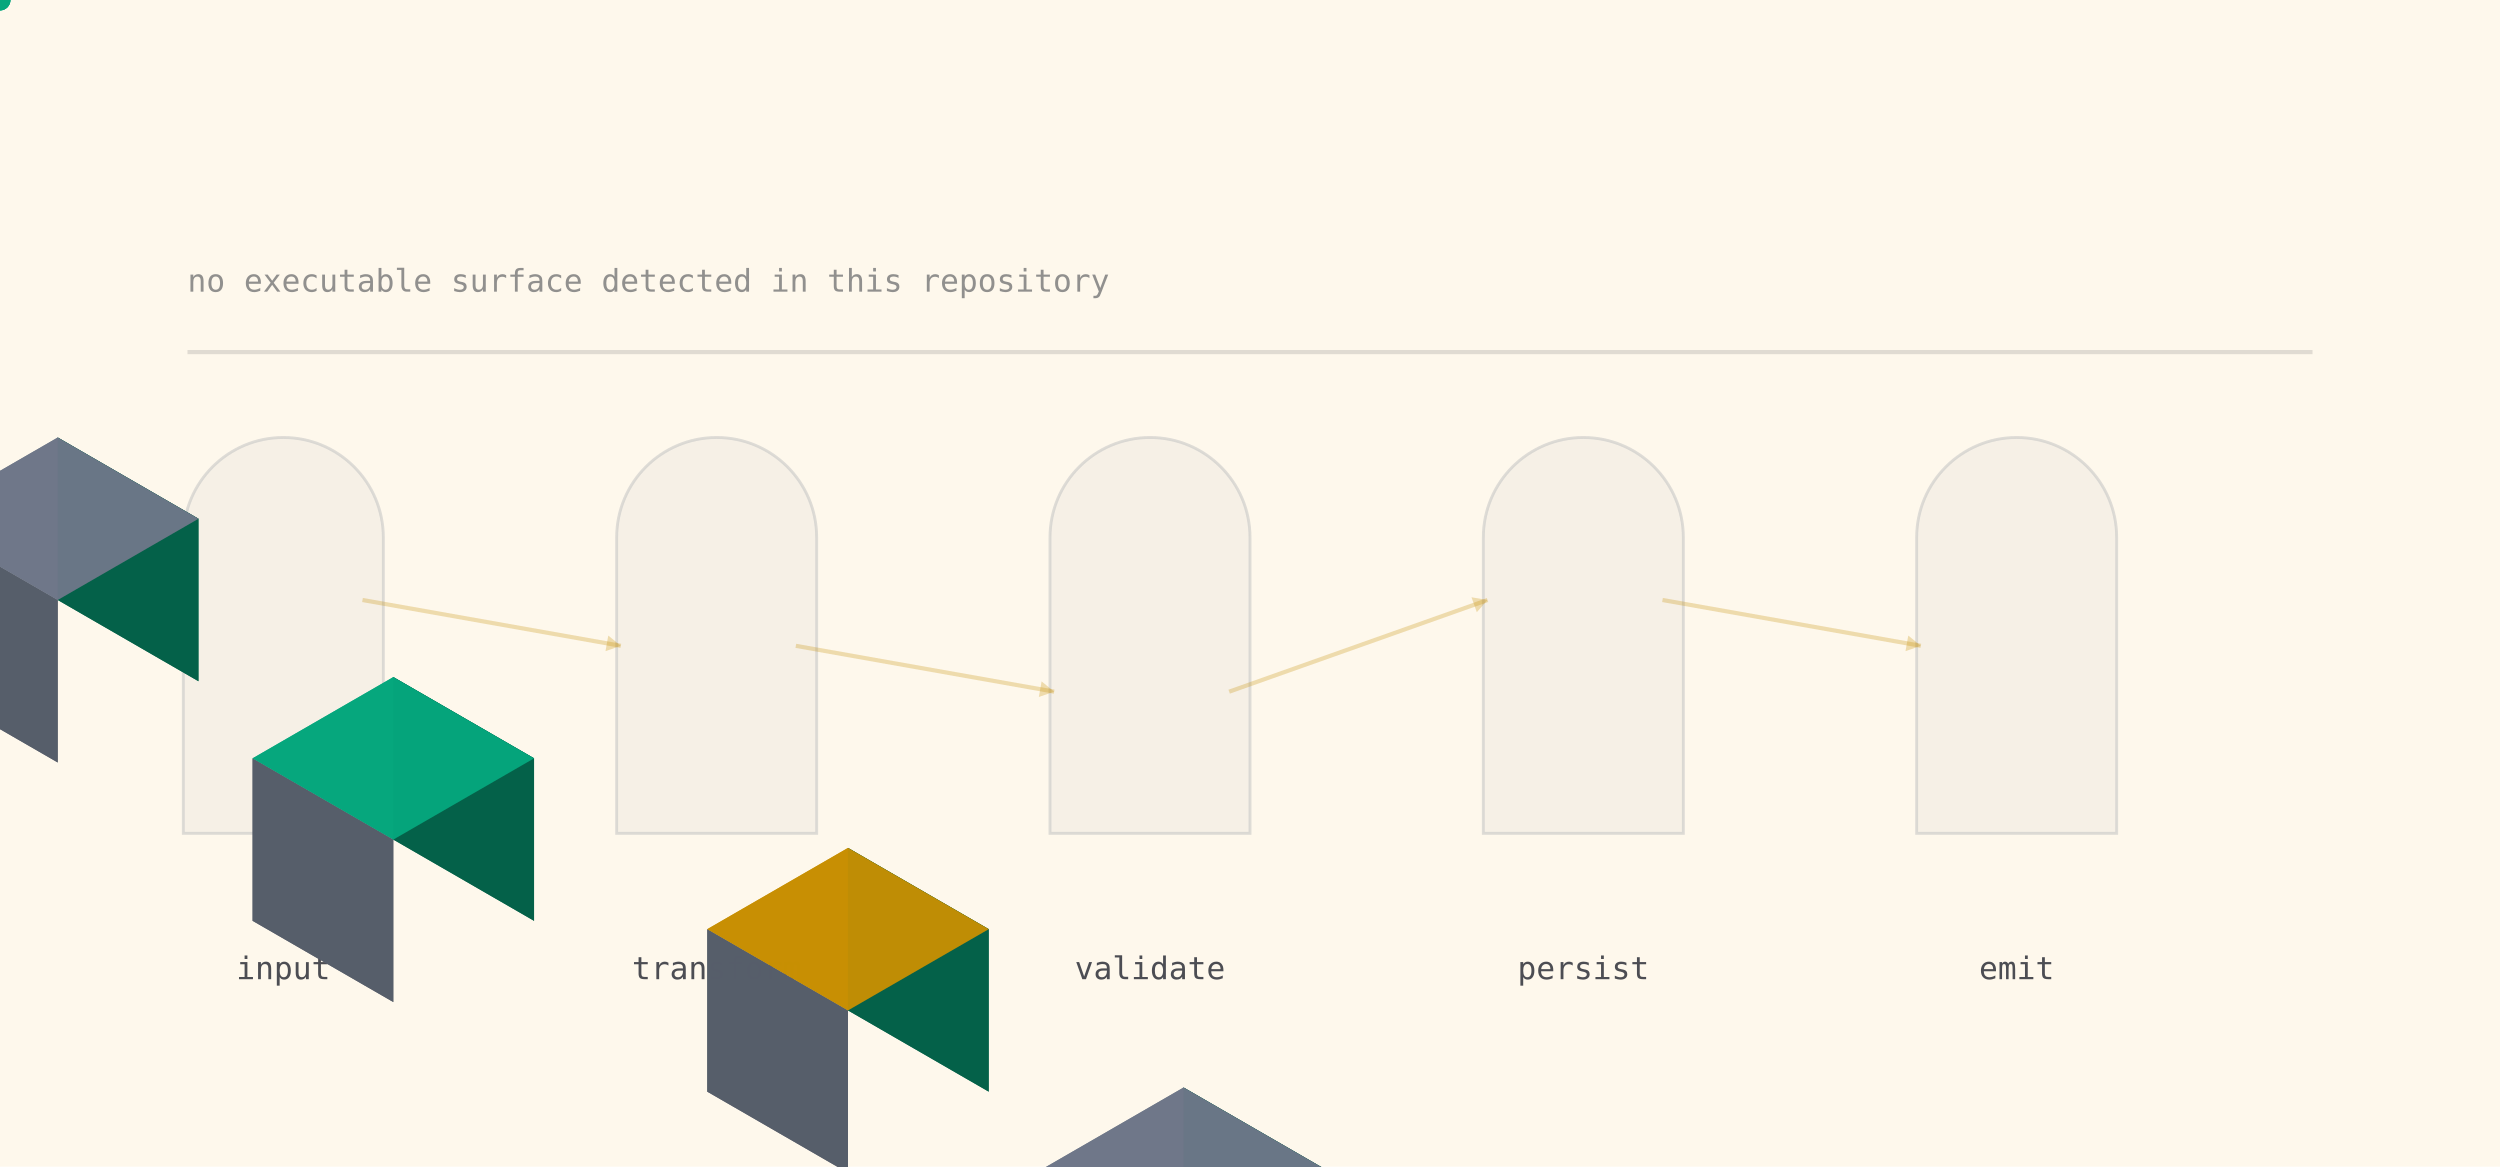
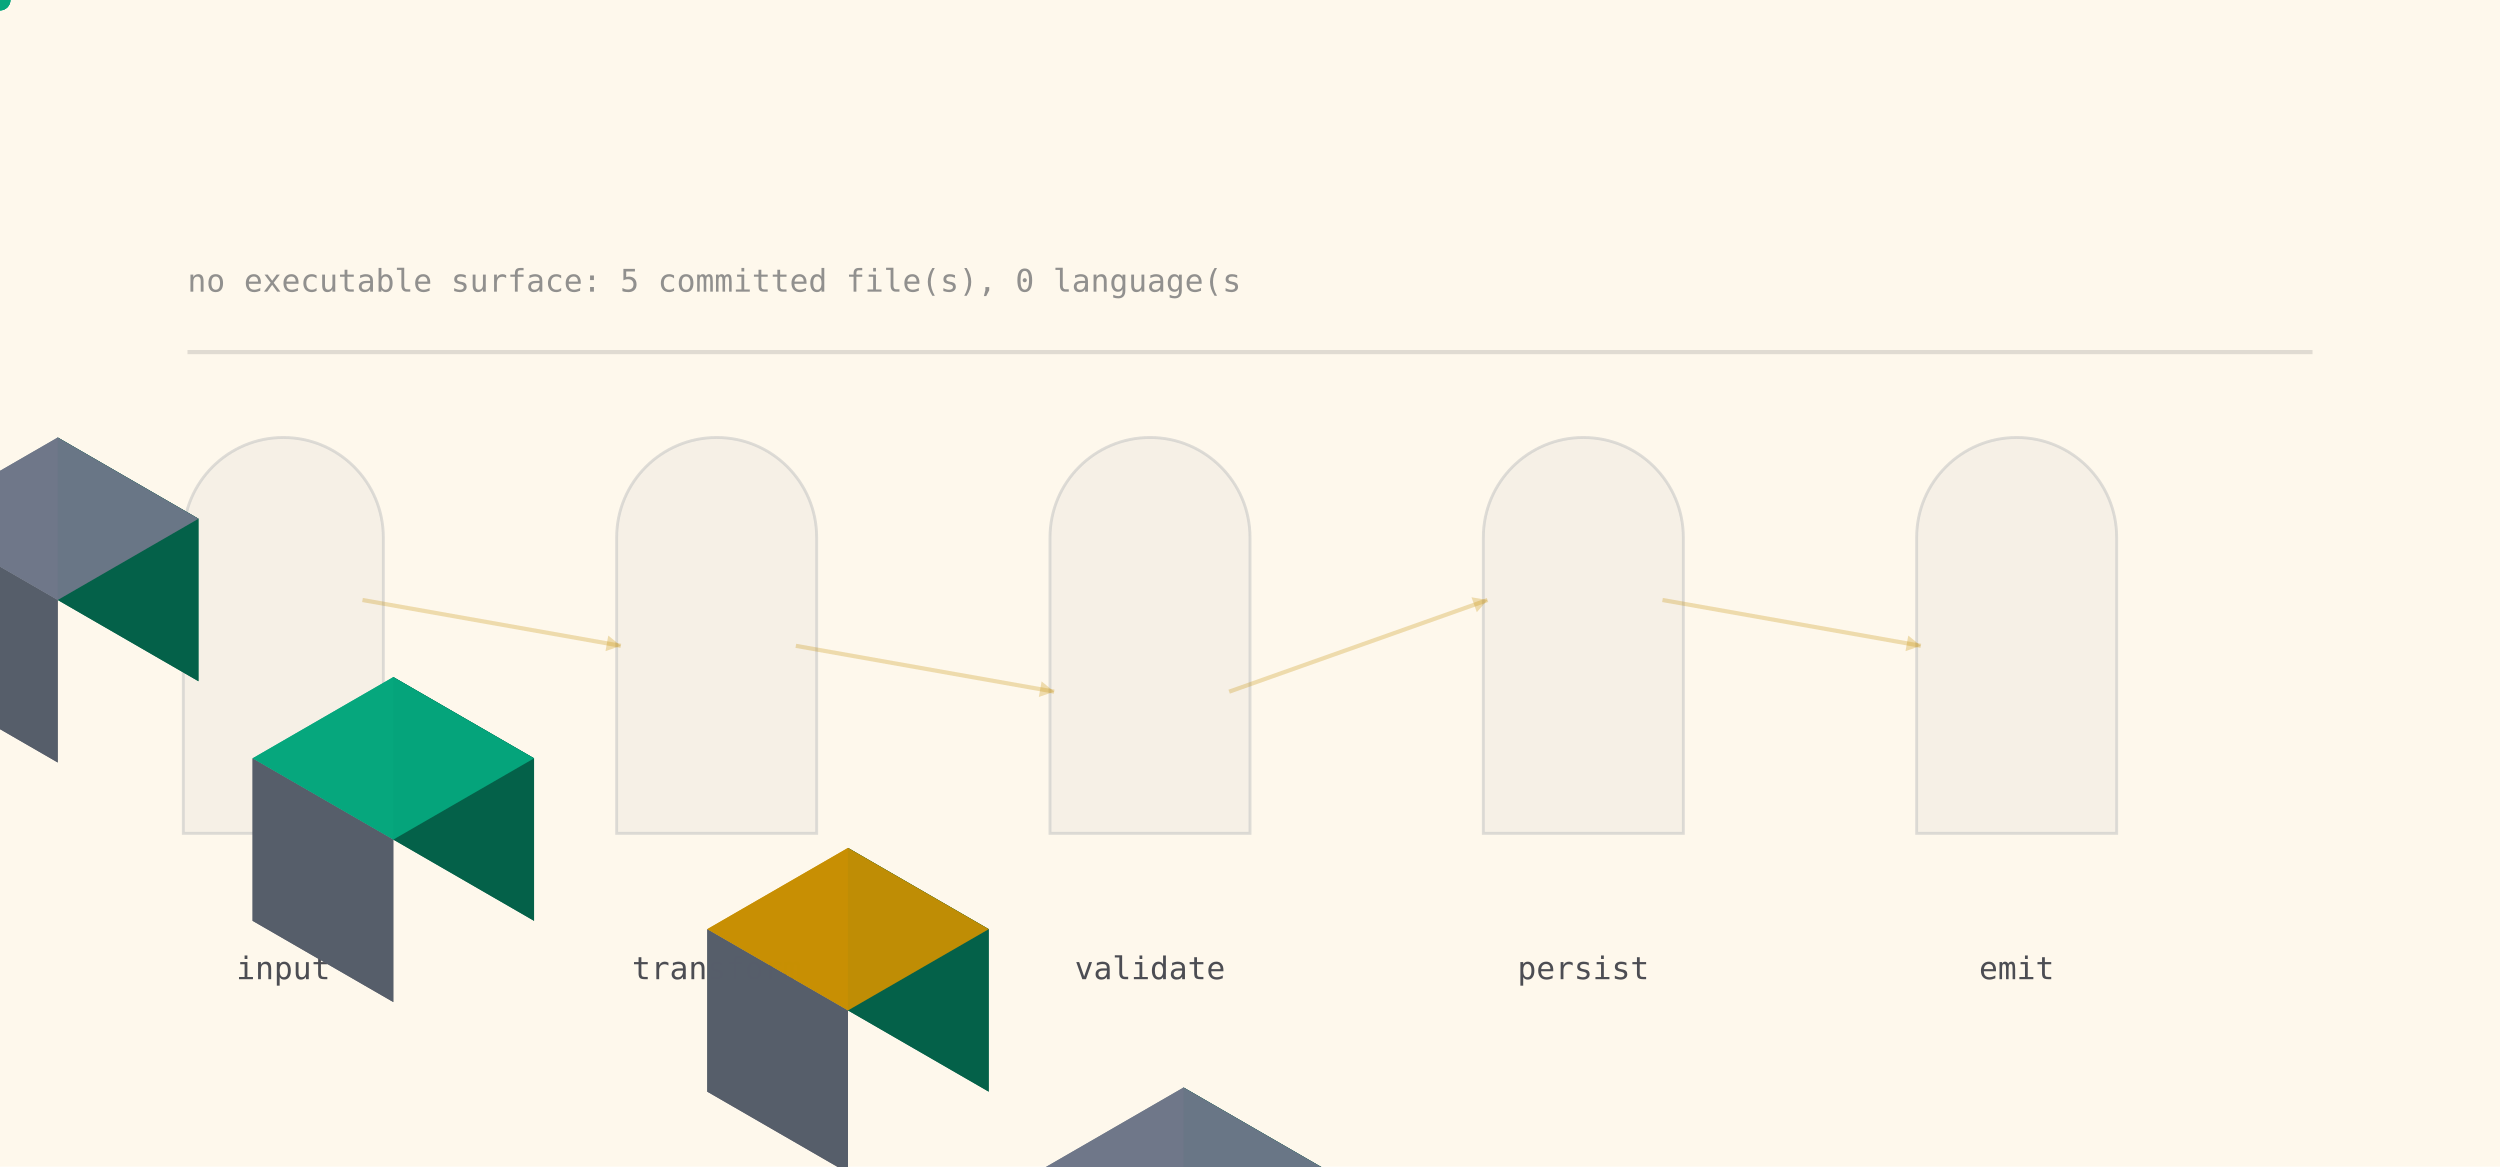
<svg xmlns="http://www.w3.org/2000/svg" viewBox="0 0 1200 560" width="1200" height="560" role="img" aria-label="Zaeus data flow">
  <rect width="1200" height="560" fill="#fef8ec" />
  <defs>
    <linearGradient id="gf" x1="0" y1="0" x2="1" y2="1">
      <stop offset="0%" stop-color="#c78f02" />
      <stop offset="100%" stop-color="#6e7788" />
    </linearGradient>
  </defs>
  <path d="M88.00,400.00 L88.00,258.00 A48.00,48.00 0 0 1 184.00,258.00 L184.00,400.00 Z" fill="rgba(110,119,136,0.100)" opacity="0.55" stroke="rgba(110,119,136,0.400)" stroke-width="1.4" />
  <polygon points="-133.37,173.00 -65.82,212.00 -65.82,134.00 -133.37,95.00" fill="#036148" opacity="0.95" />
  <polygon points="-200.92,212.00 -133.37,251.00 -133.37,173.00 -200.92,134.00" fill="#565d6a" opacity="0.95" />
  <polygon points="-133.37,95.00 -65.82,134.00 -133.37,173.00 -200.92,134.00" fill="#c78f02" opacity="0.95" />
  <g>
    <polygon points="-133.37,173.00 -65.82,212.00 -65.82,134.00 -133.37,95.00" fill="#036148" opacity="0.95" />
    <polygon points="-200.92,212.00 -133.37,251.00 -133.37,173.00 -200.92,134.00" fill="#565d6a" opacity="0.95" />
    <polygon points="-133.37,95.00 -65.82,134.00 -133.37,173.00 -200.92,134.00" fill="#c78f02" opacity="0.95" />
    <animate attributeName="opacity" values="0.25;1.0;0.25" dur="4.917s" begin="0.0s" repeatCount="indefinite" />
  </g>
  <text x="136" y="470" font-family="ui-monospace,Menlo,monospace" font-size="15" fill="rgba(37,40,49,0.820)" text-anchor="middle">input</text>
  <path d="M296.00,400.00 L296.00,258.00 A48.00,48.00 0 0 1 392.00,258.00 L392.00,400.00 Z" fill="rgba(110,119,136,0.100)" opacity="0.55" stroke="rgba(110,119,136,0.400)" stroke-width="1.4" />
  <polygon points="27.71,288.00 95.26,327.00 95.26,249.00 27.71,210.00" fill="#036148" opacity="0.95" />
  <polygon points="-39.84,327.00 27.71,366.00 27.71,288.00 -39.84,249.00" fill="#565d6a" opacity="0.95" />
  <polygon points="27.71,210.00 95.26,249.00 27.71,288.00 -39.84,249.00" fill="#6e7788" opacity="0.95" />
  <g>
    <polygon points="27.71,288.00 95.26,327.00 95.26,249.00 27.71,210.00" fill="#036148" opacity="0.95" />
    <polygon points="-39.84,327.00 27.71,366.00 27.71,288.00 -39.84,249.00" fill="#565d6a" opacity="0.95" />
    <polygon points="27.71,210.00 95.26,249.00 27.71,288.00 -39.84,249.00" fill="#6e7788" opacity="0.95" />
    <animate attributeName="opacity" values="0.25;1.0;0.25" dur="4.917s" begin="0.4s" repeatCount="indefinite" />
  </g>
  <text x="344" y="470" font-family="ui-monospace,Menlo,monospace" font-size="15" fill="rgba(37,40,49,0.820)" text-anchor="middle">transform</text>
  <line x1="174.00" y1="288.00" x2="298.00" y2="310.00" stroke="rgba(199,143,2,0.500)" stroke-width="2.00" opacity="0.55" />
  <polygon points="298.00,310.00 291.97,305.07 290.64,312.55" fill="rgba(199,143,2,0.500)" opacity="0.55" />
  <g opacity="0.9">
    <circle cx="0.00" cy="0.00" r="5.00" fill="#05a77d" opacity="1.00" />
    <animateTransform attributeName="transform" type="translate" values="174.00,288.00 298.00,310.00" dur="3.933s" begin="0.0s" repeatCount="indefinite" />
    <animateTransform attributeName="transform" type="translate" values="298.00,310.00 174.00,288.00" dur="3.933s" begin="1.967s" repeatCount="indefinite" />
  </g>
  <path d="M504.00,400.00 L504.00,258.00 A48.00,48.00 0 0 1 600.00,258.00 L600.00,400.00 Z" fill="rgba(110,119,136,0.100)" opacity="0.55" stroke="rgba(110,119,136,0.400)" stroke-width="1.4" />
  <polygon points="188.79,403.00 256.34,442.00 256.34,364.00 188.79,325.00" fill="#036148" opacity="0.95" />
  <polygon points="121.24,442.00 188.79,481.00 188.79,403.00 121.24,364.00" fill="#565d6a" opacity="0.95" />
  <polygon points="188.79,325.00 256.34,364.00 188.79,403.00 121.24,364.00" fill="#05a77d" opacity="0.95" />
  <g>
    <polygon points="188.79,403.00 256.34,442.00 256.34,364.00 188.79,325.00" fill="#036148" opacity="0.95" />
    <polygon points="121.24,442.00 188.79,481.00 188.79,403.00 121.24,364.00" fill="#565d6a" opacity="0.95" />
    <polygon points="188.79,325.00 256.34,364.00 188.79,403.00 121.24,364.00" fill="#05a77d" opacity="0.95" />
    <animate attributeName="opacity" values="0.25;1.0;0.25" dur="4.917s" begin="0.8s" repeatCount="indefinite" />
  </g>
  <text x="552" y="470" font-family="ui-monospace,Menlo,monospace" font-size="15" fill="rgba(37,40,49,0.820)" text-anchor="middle">validate</text>
  <line x1="382.00" y1="310.00" x2="506.00" y2="332.00" stroke="rgba(199,143,2,0.500)" stroke-width="2.00" opacity="0.55" />
  <polygon points="506.00,332.00 499.97,327.07 498.64,334.55" fill="rgba(199,143,2,0.500)" opacity="0.55" />
  <g opacity="0.9">
    <circle cx="0.00" cy="0.00" r="5.00" fill="#05a77d" opacity="1.00" />
    <animateTransform attributeName="transform" type="translate" values="382.00,310.00 506.00,332.00" dur="3.933s" begin="0.45s" repeatCount="indefinite" />
    <animateTransform attributeName="transform" type="translate" values="506.00,332.00 382.00,310.00" dur="3.933s" begin="2.417s" repeatCount="indefinite" />
  </g>
  <path d="M712.00,400.00 L712.00,258.00 A48.00,48.00 0 0 1 808.00,258.00 L808.00,400.00 Z" fill="rgba(110,119,136,0.100)" opacity="0.55" stroke="rgba(110,119,136,0.400)" stroke-width="1.4" />
  <polygon points="407.03,485.00 474.58,524.00 474.58,446.00 407.03,407.00" fill="#036148" opacity="0.95" />
  <polygon points="339.48,524.00 407.03,563.00 407.03,485.00 339.48,446.00" fill="#565d6a" opacity="0.95" />
  <polygon points="407.03,407.00 474.58,446.00 407.03,485.00 339.48,446.00" fill="#c78f02" opacity="0.95" />
  <g>
    <polygon points="407.03,485.00 474.58,524.00 474.58,446.00 407.03,407.00" fill="#036148" opacity="0.95" />
    <polygon points="339.48,524.00 407.03,563.00 407.03,485.00 339.48,446.00" fill="#565d6a" opacity="0.95" />
    <polygon points="407.03,407.00 474.58,446.00 407.03,485.00 339.48,446.00" fill="#c78f02" opacity="0.95" />
    <animate attributeName="opacity" values="0.25;1.0;0.25" dur="4.917s" begin="1.2s" repeatCount="indefinite" />
  </g>
  <text x="760" y="470" font-family="ui-monospace,Menlo,monospace" font-size="15" fill="rgba(37,40,49,0.820)" text-anchor="middle">persist</text>
  <line x1="590.00" y1="332.00" x2="714.00" y2="288.00" stroke="rgba(199,143,2,0.500)" stroke-width="2.00" opacity="0.55" />
  <polygon points="714.00,288.00 706.32,286.69 708.86,293.86" fill="rgba(199,143,2,0.500)" opacity="0.55" />
  <g opacity="0.9">
    <circle cx="0.00" cy="0.00" r="5.00" fill="#05a77d" opacity="1.00" />
    <animateTransform attributeName="transform" type="translate" values="590.00,332.00 714.00,288.00" dur="3.933s" begin="0.9s" repeatCount="indefinite" />
    <animateTransform attributeName="transform" type="translate" values="714.00,288.00 590.00,332.00" dur="3.933s" begin="2.867s" repeatCount="indefinite" />
  </g>
  <path d="M920.00,400.00 L920.00,258.00 A48.00,48.00 0 0 1 1016.00,258.00 L1016.00,400.00 Z" fill="rgba(110,119,136,0.100)" opacity="0.55" stroke="rgba(110,119,136,0.400)" stroke-width="1.4" />
  <polygon points="568.11,600.00 635.66,639.00 635.66,561.00 568.11,522.00" fill="#036148" opacity="0.95" />
  <polygon points="500.56,639.00 568.11,678.00 568.11,600.00 500.56,561.00" fill="#565d6a" opacity="0.95" />
  <polygon points="568.11,522.00 635.66,561.00 568.11,600.00 500.56,561.00" fill="#6e7788" opacity="0.95" />
  <g>
    <polygon points="568.11,600.00 635.66,639.00 635.66,561.00 568.11,522.00" fill="#036148" opacity="0.95" />
    <polygon points="500.56,639.00 568.11,678.00 568.11,600.00 500.56,561.00" fill="#565d6a" opacity="0.95" />
    <polygon points="568.11,522.00 635.66,561.00 568.11,600.00 500.56,561.00" fill="#6e7788" opacity="0.95" />
    <animate attributeName="opacity" values="0.25;1.0;0.25" dur="4.917s" begin="1.6s" repeatCount="indefinite" />
  </g>
  <text x="968" y="470" font-family="ui-monospace,Menlo,monospace" font-size="15" fill="rgba(37,40,49,0.820)" text-anchor="middle">emit</text>
  <line x1="798.00" y1="288.00" x2="922.00" y2="310.00" stroke="rgba(199,143,2,0.500)" stroke-width="2.00" opacity="0.55" />
  <polygon points="922.00,310.00 915.97,305.07 914.64,312.55" fill="rgba(199,143,2,0.500)" opacity="0.55" />
  <g opacity="0.9">
    <circle cx="0.00" cy="0.00" r="5.00" fill="#05a77d" opacity="1.00" />
    <animateTransform attributeName="transform" type="translate" values="798.00,288.00 922.00,310.00" dur="3.933s" begin="1.35s" repeatCount="indefinite" />
    <animateTransform attributeName="transform" type="translate" values="922.00,310.00 798.00,288.00" dur="3.933s" begin="3.317s" repeatCount="indefinite" />
  </g>
  <rect x="90.00" y="168.00" width="1020.00" height="2.00" rx="0.00" fill="rgba(37,40,49,0.140)" opacity="1.00" />
-   <text x="90" y="140" font-family="ui-monospace,Menlo,monospace" font-size="15" fill="rgba(37,40,49,0.500)">no executable surface detected in this repository</text>
+   <text x="90" y="140" font-family="ui-monospace,Menlo,monospace" font-size="15" fill="rgba(37,40,49,0.500)">no executable surface: 5 committed file(s), 0 language(s</text>
</svg>
